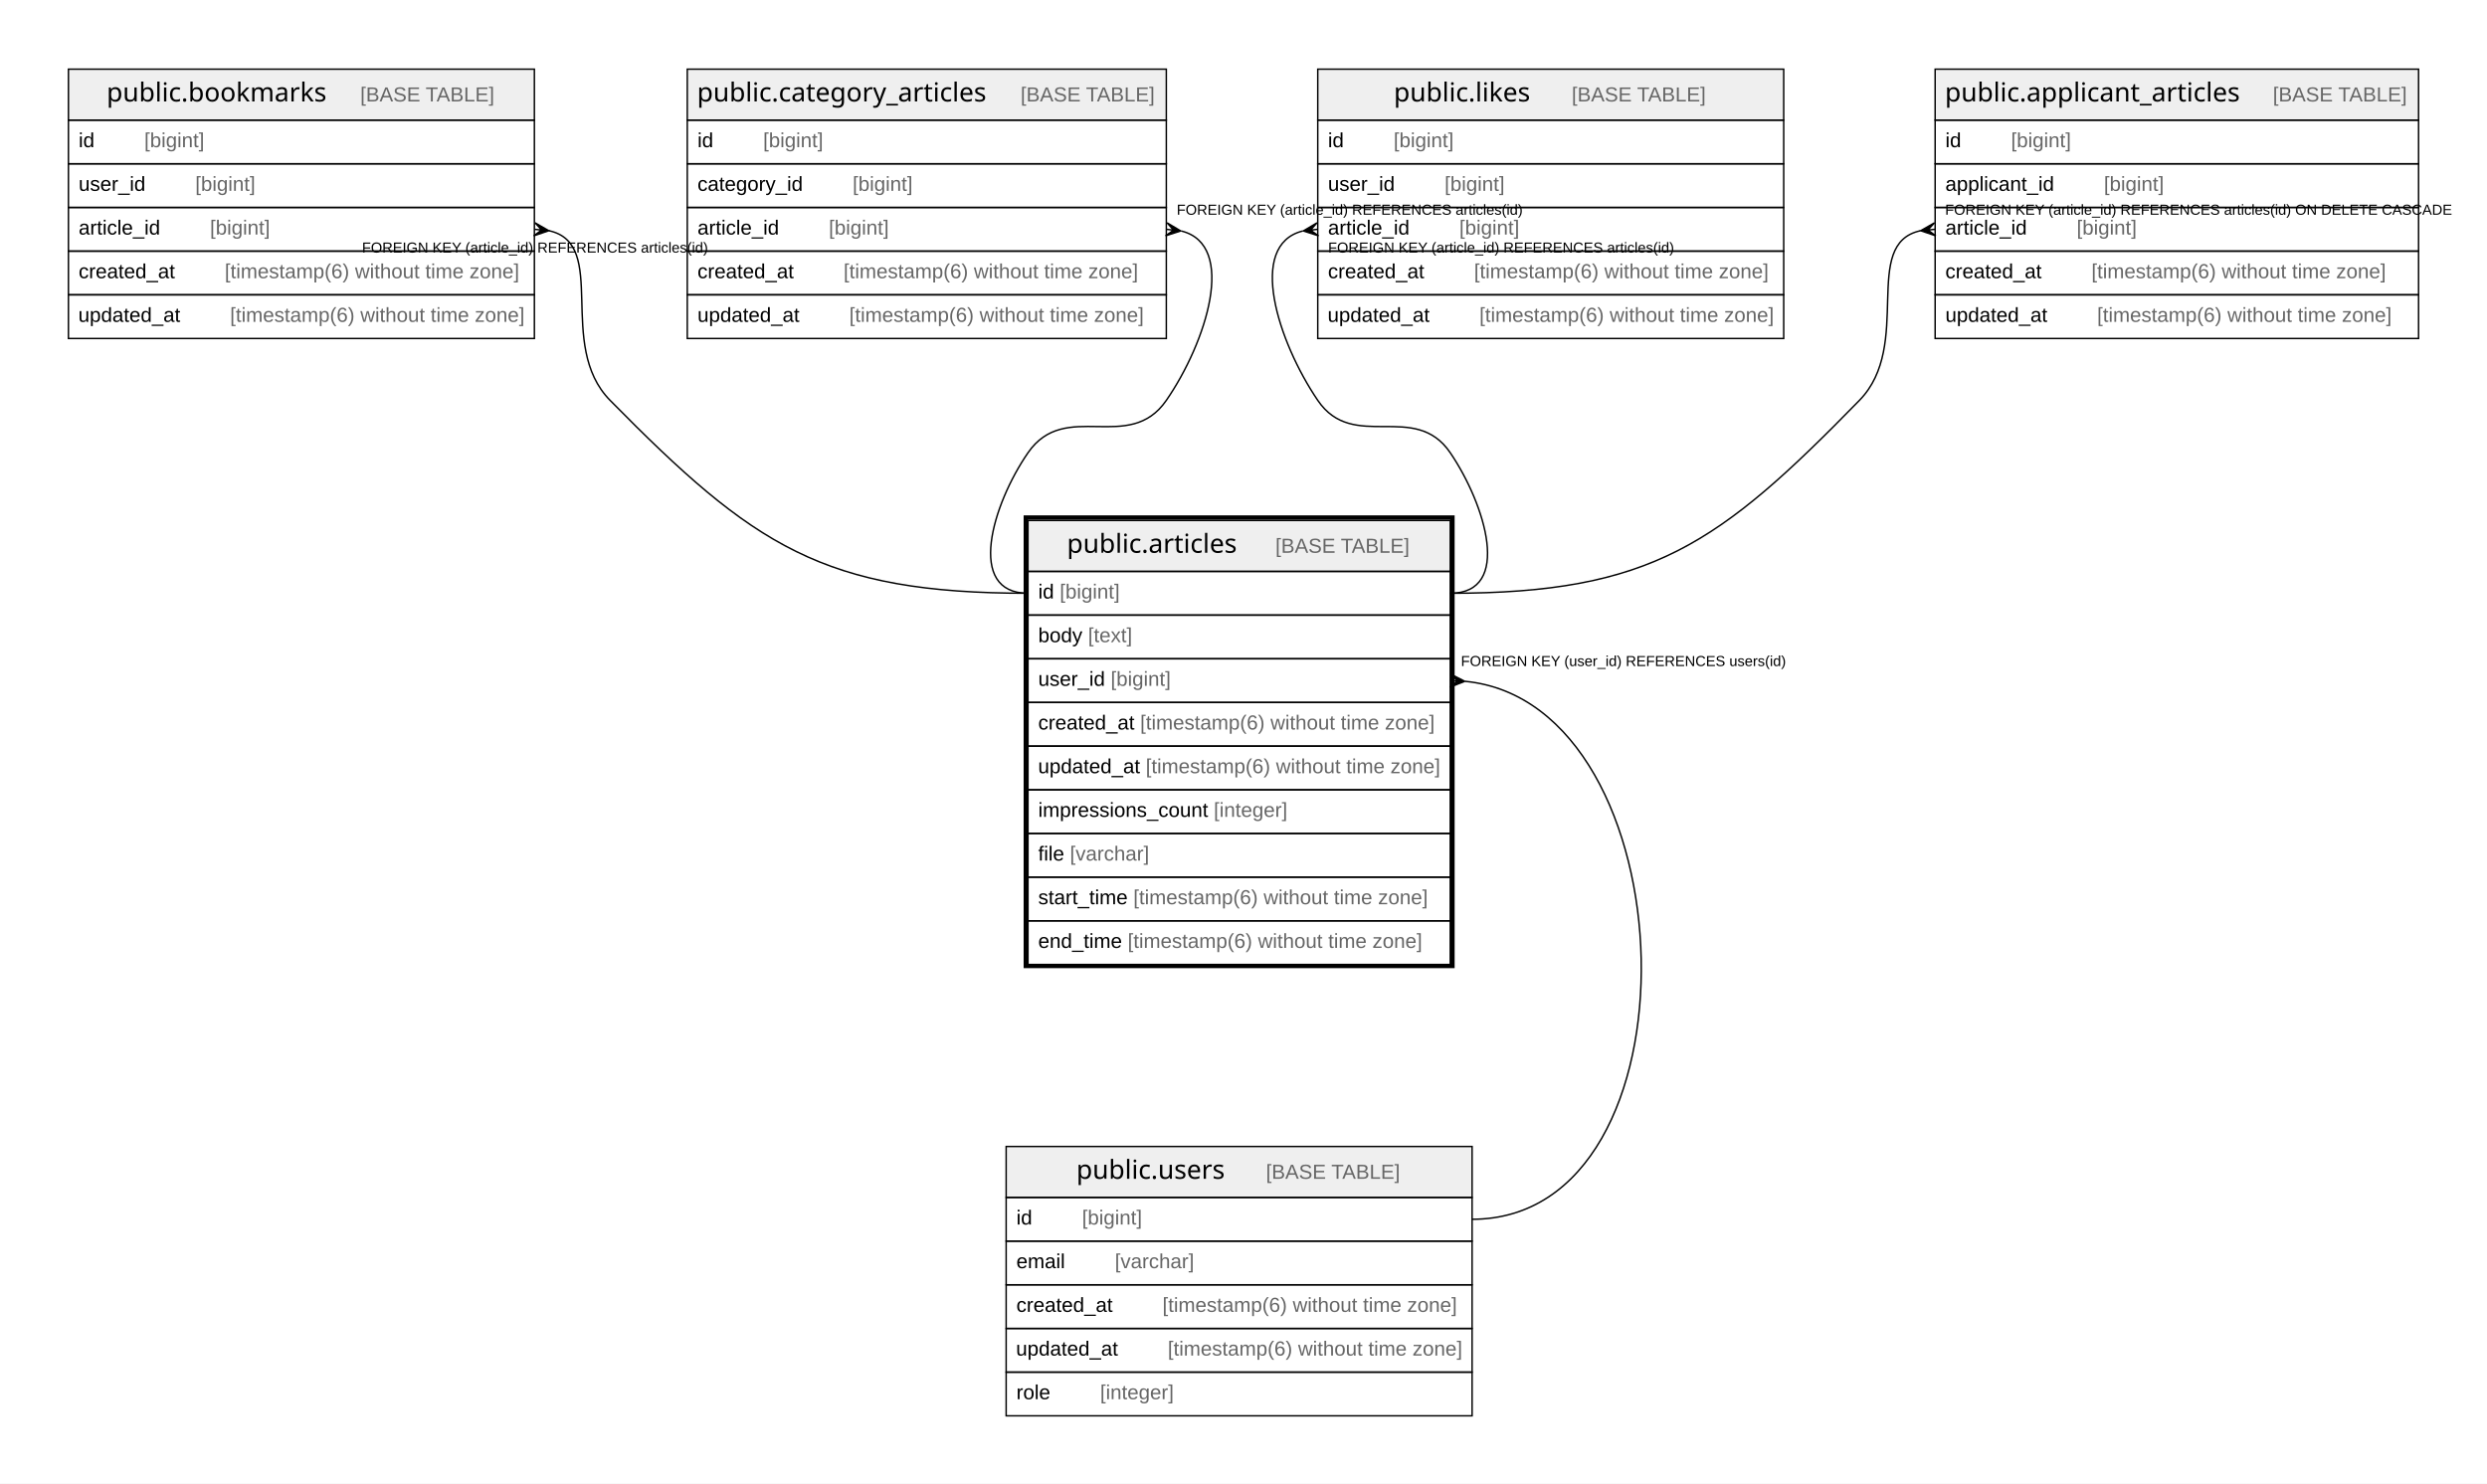
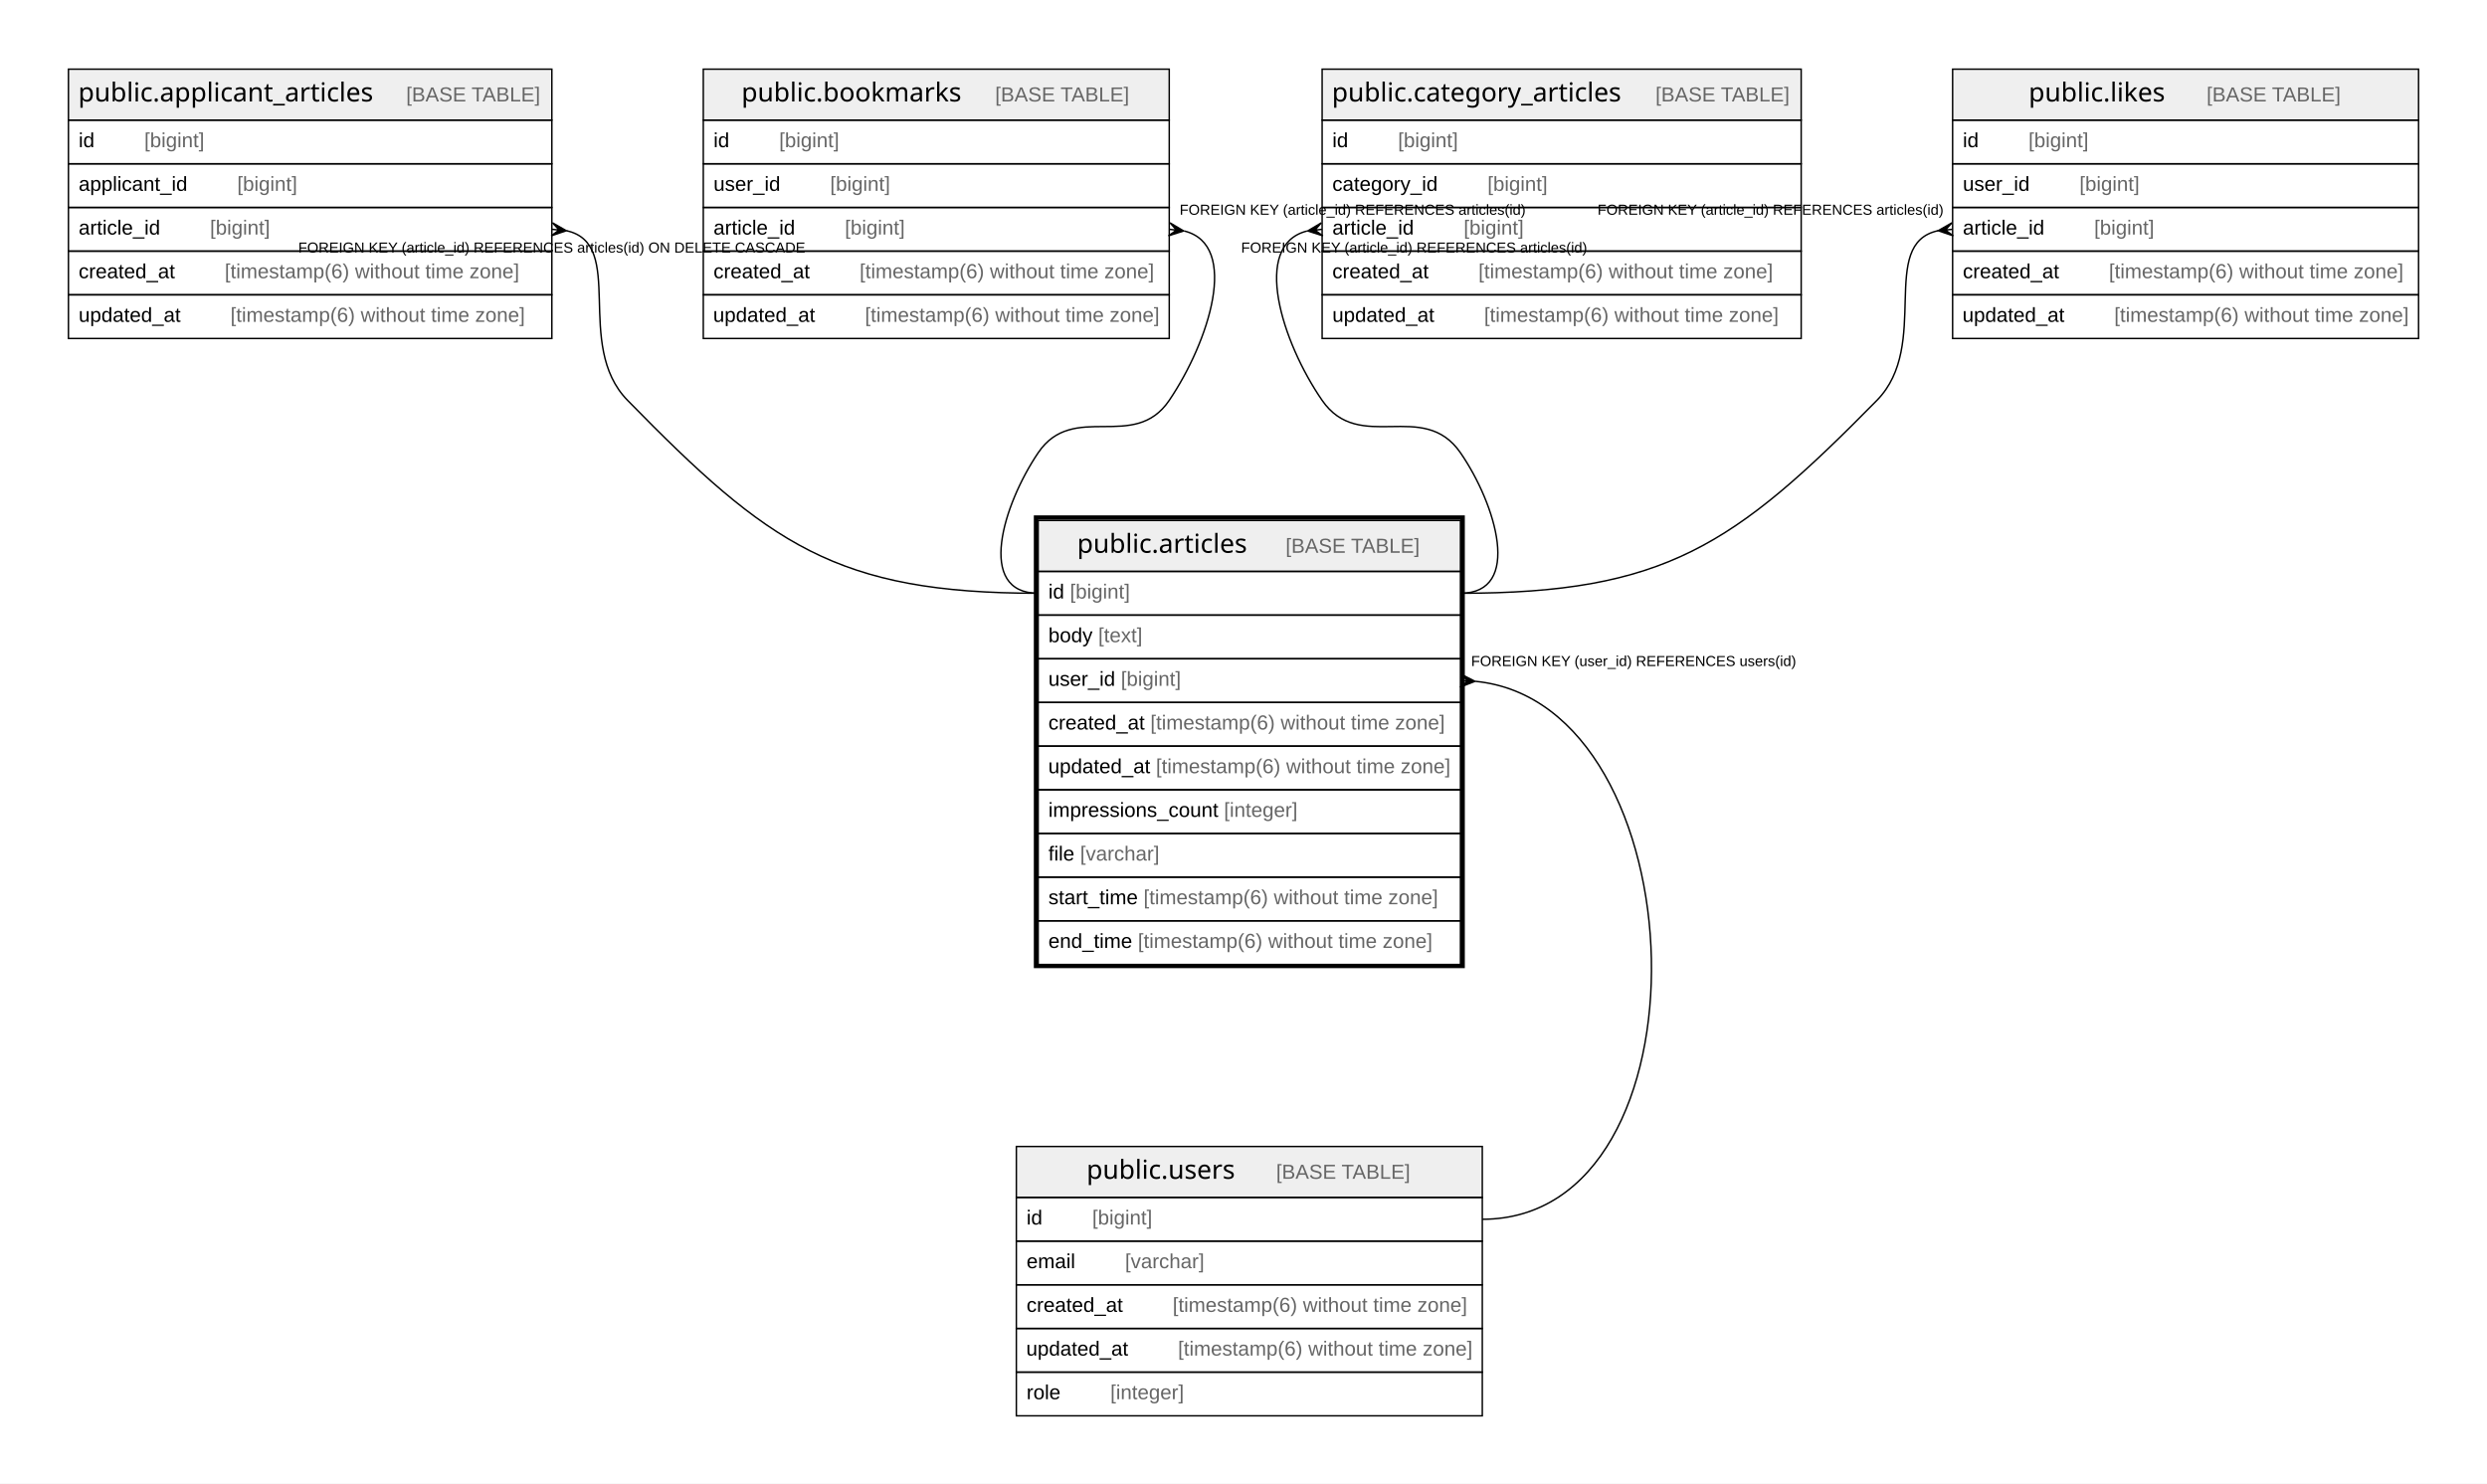
<svg xmlns="http://www.w3.org/2000/svg" width="1708pt" height="1019pt" viewBox="0.00 0.00 1708.00 1019.00">
  <g id="graph0" class="graph" transform="scale(1 1) rotate(0) translate(4 1015)">
    <polygon fill="#ffffff" stroke="transparent" points="-4,4 -4,-1015 1704,-1015 1704,4 -4,4" />
    <g id="node1" class="node">
-       <polygon fill="#efefef" stroke="transparent" points="702,-622.5 702,-657.5 992,-657.5 992,-622.5 702,-622.5" />
-       <polygon fill="none" stroke="#000000" points="702,-622.5 702,-657.5 992,-657.5 992,-622.5 702,-622.5" />
-       <text text-anchor="start" x="728.714" y="-635.3" font-family="Arial Bold" font-size="18.00" fill="#000000">public.articles</text>
-       <text text-anchor="start" x="837.718" y="-635.3" font-family="Arial" font-size="14.00" fill="#000000">    </text>
-       <text text-anchor="start" x="871.923" y="-635.3" font-family="Arial" font-size="14.00" fill="#666666">[BASE TABLE]</text>
-       <polygon fill="none" stroke="#000000" points="702,-592.5 702,-622.5 992,-622.5 992,-592.5 702,-592.5" />
-       <text text-anchor="start" x="709" y="-603.9" font-family="Arial" font-size="14.00" fill="#000000">id </text>
-       <text text-anchor="start" x="723.78" y="-603.9" font-family="Arial" font-size="14.00" fill="#666666">[bigint]</text>
-       <polygon fill="none" stroke="#000000" points="702,-562.5 702,-592.5 992,-592.5 992,-562.5 702,-562.5" />
-       <text text-anchor="start" x="709" y="-573.9" font-family="Arial" font-size="14.00" fill="#000000">body </text>
-       <text text-anchor="start" x="743.238" y="-573.9" font-family="Arial" font-size="14.00" fill="#666666">[text]</text>
-       <polygon fill="none" stroke="#000000" points="702,-532.5 702,-562.5 992,-562.5 992,-532.5 702,-532.5" />
-       <text text-anchor="start" x="709" y="-543.9" font-family="Arial" font-size="14.00" fill="#000000">user_id </text>
-       <text text-anchor="start" x="758.788" y="-543.9" font-family="Arial" font-size="14.00" fill="#666666">[bigint]</text>
-       <polygon fill="none" stroke="#000000" points="702,-502.5 702,-532.5 992,-532.5 992,-502.5 702,-502.5" />
-       <text text-anchor="start" x="709" y="-513.9" font-family="Arial" font-size="14.00" fill="#000000">created_at </text>
-       <text text-anchor="start" x="779.028" y="-513.9" font-family="Arial" font-size="14.00" fill="#666666">[timestamp(6) without time zone]</text>
-       <polygon fill="none" stroke="#000000" points="702,-472.5 702,-502.5 992,-502.5 992,-472.5 702,-472.5" />
-       <text text-anchor="start" x="708.912" y="-483.9" font-family="Arial" font-size="14.00" fill="#000000">updated_at </text>
-       <text text-anchor="start" x="782.844" y="-483.9" font-family="Arial" font-size="14.00" fill="#666666">[timestamp(6) without time zone]</text>
-       <polygon fill="none" stroke="#000000" points="702,-442.5 702,-472.5 992,-472.5 992,-442.5 702,-442.5" />
-       <text text-anchor="start" x="709" y="-453.9" font-family="Arial" font-size="14.00" fill="#000000">impressions_count </text>
-       <text text-anchor="start" x="829.576" y="-453.9" font-family="Arial" font-size="14.00" fill="#666666">[integer]</text>
-       <polygon fill="none" stroke="#000000" points="702,-412.5 702,-442.5 992,-442.5 992,-412.5 702,-412.5" />
-       <text text-anchor="start" x="709" y="-423.9" font-family="Arial" font-size="14.00" fill="#000000">file </text>
-       <text text-anchor="start" x="730.777" y="-423.9" font-family="Arial" font-size="14.00" fill="#666666">[varchar]</text>
-       <polygon fill="none" stroke="#000000" points="702,-382.5 702,-412.5 992,-412.5 992,-382.5 702,-382.5" />
-       <text text-anchor="start" x="709" y="-393.9" font-family="Arial" font-size="14.00" fill="#000000">start_time </text>
-       <text text-anchor="start" x="774.338" y="-393.9" font-family="Arial" font-size="14.00" fill="#666666">[timestamp(6) without time zone]</text>
-       <polygon fill="none" stroke="#000000" points="702,-352.5 702,-382.5 992,-382.5 992,-352.5 702,-352.5" />
-       <text text-anchor="start" x="709" y="-363.9" font-family="Arial" font-size="14.00" fill="#000000">end_time </text>
-       <text text-anchor="start" x="770.461" y="-363.9" font-family="Arial" font-size="14.00" fill="#666666">[timestamp(6) without time zone]</text>
-       <polygon fill="none" stroke="#000000" stroke-width="3" points="700.5,-351.5 700.5,-659.5 993.5,-659.5 993.5,-351.5 700.5,-351.5" />
+       <polygon fill="#efefef" stroke="transparent" points="709,-622.5 709,-657.5 999,-657.5 999,-622.5 709,-622.5" />
+       <polygon fill="none" stroke="#000000" points="709,-622.5 709,-657.5 999,-657.5 999,-622.5 709,-622.5" />
+       <text text-anchor="start" x="735.714" y="-635.3" font-family="Arial Bold" font-size="18.00" fill="#000000">public.articles</text>
+       <text text-anchor="start" x="844.718" y="-635.3" font-family="Arial" font-size="14.00" fill="#000000">    </text>
+       <text text-anchor="start" x="878.923" y="-635.3" font-family="Arial" font-size="14.00" fill="#666666">[BASE TABLE]</text>
+       <polygon fill="none" stroke="#000000" points="709,-592.5 709,-622.5 999,-622.5 999,-592.5 709,-592.5" />
+       <text text-anchor="start" x="716" y="-603.9" font-family="Arial" font-size="14.00" fill="#000000">id </text>
+       <text text-anchor="start" x="730.78" y="-603.9" font-family="Arial" font-size="14.00" fill="#666666">[bigint]</text>
+       <polygon fill="none" stroke="#000000" points="709,-562.5 709,-592.5 999,-592.5 999,-562.5 709,-562.5" />
+       <text text-anchor="start" x="716" y="-573.9" font-family="Arial" font-size="14.00" fill="#000000">body </text>
+       <text text-anchor="start" x="750.238" y="-573.9" font-family="Arial" font-size="14.00" fill="#666666">[text]</text>
+       <polygon fill="none" stroke="#000000" points="709,-532.5 709,-562.5 999,-562.5 999,-532.5 709,-532.5" />
+       <text text-anchor="start" x="716" y="-543.9" font-family="Arial" font-size="14.00" fill="#000000">user_id </text>
+       <text text-anchor="start" x="765.788" y="-543.9" font-family="Arial" font-size="14.00" fill="#666666">[bigint]</text>
+       <polygon fill="none" stroke="#000000" points="709,-502.5 709,-532.5 999,-532.5 999,-502.5 709,-502.5" />
+       <text text-anchor="start" x="716" y="-513.9" font-family="Arial" font-size="14.00" fill="#000000">created_at </text>
+       <text text-anchor="start" x="786.028" y="-513.9" font-family="Arial" font-size="14.00" fill="#666666">[timestamp(6) without time zone]</text>
+       <polygon fill="none" stroke="#000000" points="709,-472.5 709,-502.5 999,-502.5 999,-472.5 709,-472.5" />
+       <text text-anchor="start" x="715.912" y="-483.9" font-family="Arial" font-size="14.00" fill="#000000">updated_at </text>
+       <text text-anchor="start" x="789.844" y="-483.9" font-family="Arial" font-size="14.00" fill="#666666">[timestamp(6) without time zone]</text>
+       <polygon fill="none" stroke="#000000" points="709,-442.5 709,-472.5 999,-472.5 999,-442.5 709,-442.5" />
+       <text text-anchor="start" x="716" y="-453.9" font-family="Arial" font-size="14.00" fill="#000000">impressions_count </text>
+       <text text-anchor="start" x="836.576" y="-453.9" font-family="Arial" font-size="14.00" fill="#666666">[integer]</text>
+       <polygon fill="none" stroke="#000000" points="709,-412.5 709,-442.5 999,-442.5 999,-412.5 709,-412.5" />
+       <text text-anchor="start" x="716" y="-423.9" font-family="Arial" font-size="14.00" fill="#000000">file </text>
+       <text text-anchor="start" x="737.777" y="-423.9" font-family="Arial" font-size="14.00" fill="#666666">[varchar]</text>
+       <polygon fill="none" stroke="#000000" points="709,-382.5 709,-412.5 999,-412.5 999,-382.5 709,-382.5" />
+       <text text-anchor="start" x="716" y="-393.9" font-family="Arial" font-size="14.00" fill="#000000">start_time </text>
+       <text text-anchor="start" x="781.338" y="-393.9" font-family="Arial" font-size="14.00" fill="#666666">[timestamp(6) without time zone]</text>
+       <polygon fill="none" stroke="#000000" points="709,-352.5 709,-382.5 999,-382.5 999,-352.5 709,-352.5" />
+       <text text-anchor="start" x="716" y="-363.9" font-family="Arial" font-size="14.00" fill="#000000">end_time </text>
+       <text text-anchor="start" x="777.461" y="-363.9" font-family="Arial" font-size="14.00" fill="#666666">[timestamp(6) without time zone]</text>
+       <polygon fill="none" stroke="#000000" stroke-width="3" points="707.5,-351.5 707.5,-659.5 1000.5,-659.5 1000.5,-351.5 707.5,-351.5" />
    </g>
    <g id="node6" class="node">
-       <polygon fill="#efefef" stroke="transparent" points="687,-192.5 687,-227.5 1007,-227.5 1007,-192.5 687,-192.5" />
-       <polygon fill="none" stroke="#000000" points="687,-192.5 687,-227.5 1007,-227.5 1007,-192.5 687,-192.5" />
-       <text text-anchor="start" x="735.209" y="-205.3" font-family="Arial Bold" font-size="18.00" fill="#000000">public.users</text>
-       <text text-anchor="start" x="831.223" y="-205.3" font-family="Arial" font-size="14.00" fill="#000000">    </text>
-       <text text-anchor="start" x="865.428" y="-205.3" font-family="Arial" font-size="14.00" fill="#666666">[BASE TABLE]</text>
-       <polygon fill="none" stroke="#000000" points="687,-162.5 687,-192.5 1007,-192.5 1007,-162.5 687,-162.5" />
-       <text text-anchor="start" x="694" y="-173.9" font-family="Arial" font-size="14.00" fill="#000000">id    </text>
-       <text text-anchor="start" x="739.094" y="-173.9" font-family="Arial" font-size="14.00" fill="#666666">[bigint]</text>
-       <polygon fill="none" stroke="#000000" points="687,-132.5 687,-162.5 1007,-162.5 1007,-132.5 687,-132.5" />
-       <text text-anchor="start" x="694" y="-143.9" font-family="Arial" font-size="14.00" fill="#000000">email    </text>
-       <text text-anchor="start" x="761.644" y="-143.9" font-family="Arial" font-size="14.00" fill="#666666">[varchar]</text>
-       <polygon fill="none" stroke="#000000" points="687,-102.5 687,-132.5 1007,-132.5 1007,-102.5 687,-102.5" />
-       <text text-anchor="start" x="694" y="-113.9" font-family="Arial" font-size="14.00" fill="#000000">created_at    </text>
-       <text text-anchor="start" x="794.342" y="-113.9" font-family="Arial" font-size="14.00" fill="#666666">[timestamp(6) without time zone]</text>
-       <polygon fill="none" stroke="#000000" points="687,-72.5 687,-102.5 1007,-102.5 1007,-72.5 687,-72.5" />
-       <text text-anchor="start" x="693.755" y="-83.9" font-family="Arial" font-size="14.00" fill="#000000">updated_at    </text>
-       <text text-anchor="start" x="798.001" y="-83.9" font-family="Arial" font-size="14.00" fill="#666666">[timestamp(6) without time zone]</text>
-       <polygon fill="none" stroke="#000000" points="687,-42.5 687,-72.5 1007,-72.5 1007,-42.5 687,-42.5" />
-       <text text-anchor="start" x="694" y="-53.9" font-family="Arial" font-size="14.00" fill="#000000">role    </text>
-       <text text-anchor="start" x="751.537" y="-53.9" font-family="Arial" font-size="14.00" fill="#666666">[integer]</text>
+       <polygon fill="#efefef" stroke="transparent" points="694,-192.5 694,-227.5 1014,-227.5 1014,-192.5 694,-192.5" />
+       <polygon fill="none" stroke="#000000" points="694,-192.5 694,-227.5 1014,-227.5 1014,-192.5 694,-192.5" />
+       <text text-anchor="start" x="742.209" y="-205.3" font-family="Arial Bold" font-size="18.00" fill="#000000">public.users</text>
+       <text text-anchor="start" x="838.223" y="-205.3" font-family="Arial" font-size="14.00" fill="#000000">    </text>
+       <text text-anchor="start" x="872.428" y="-205.3" font-family="Arial" font-size="14.00" fill="#666666">[BASE TABLE]</text>
+       <polygon fill="none" stroke="#000000" points="694,-162.5 694,-192.5 1014,-192.5 1014,-162.5 694,-162.5" />
+       <text text-anchor="start" x="701" y="-173.9" font-family="Arial" font-size="14.00" fill="#000000">id    </text>
+       <text text-anchor="start" x="746.094" y="-173.9" font-family="Arial" font-size="14.00" fill="#666666">[bigint]</text>
+       <polygon fill="none" stroke="#000000" points="694,-132.5 694,-162.5 1014,-162.5 1014,-132.5 694,-132.5" />
+       <text text-anchor="start" x="701" y="-143.9" font-family="Arial" font-size="14.00" fill="#000000">email    </text>
+       <text text-anchor="start" x="768.644" y="-143.9" font-family="Arial" font-size="14.00" fill="#666666">[varchar]</text>
+       <polygon fill="none" stroke="#000000" points="694,-102.5 694,-132.5 1014,-132.5 1014,-102.5 694,-102.5" />
+       <text text-anchor="start" x="701" y="-113.9" font-family="Arial" font-size="14.00" fill="#000000">created_at    </text>
+       <text text-anchor="start" x="801.342" y="-113.9" font-family="Arial" font-size="14.00" fill="#666666">[timestamp(6) without time zone]</text>
+       <polygon fill="none" stroke="#000000" points="694,-72.5 694,-102.5 1014,-102.5 1014,-72.5 694,-72.5" />
+       <text text-anchor="start" x="700.755" y="-83.9" font-family="Arial" font-size="14.00" fill="#000000">updated_at    </text>
+       <text text-anchor="start" x="805.001" y="-83.9" font-family="Arial" font-size="14.00" fill="#666666">[timestamp(6) without time zone]</text>
+       <polygon fill="none" stroke="#000000" points="694,-42.5 694,-72.5 1014,-72.5 1014,-42.5 694,-42.5" />
+       <text text-anchor="start" x="701" y="-53.9" font-family="Arial" font-size="14.00" fill="#000000">role    </text>
+       <text text-anchor="start" x="758.537" y="-53.9" font-family="Arial" font-size="14.00" fill="#666666">[integer]</text>
    </g>
    <g id="edge5" class="edge">
-       <path fill="none" stroke="#000000" d="M1002.4,-546.995C1157.141,-531.772 1168.044,-177.5 1007,-177.5" />
-       <polygon fill="#000000" stroke="#000000" points="1001.988,-547.015 991.782,-543.005 996.994,-547.258 992,-547.5 992,-547.5 992,-547.5 996.994,-547.258 992.218,-551.995 1001.988,-547.015 1001.988,-547.015" />
-       <text text-anchor="start" x="999.335" y="-557.5" font-family="Arial" font-size="10.00" fill="#000000">FOREIGN KEY (user_id) REFERENCES users(id)</text>
+       <path fill="none" stroke="#000000" d="M1009.4,-546.995C1164.141,-531.772 1175.044,-177.5 1014,-177.5" />
+       <polygon fill="#000000" stroke="#000000" points="1008.988,-547.015 998.782,-543.005 1003.994,-547.258 999,-547.5 999,-547.5 999,-547.5 1003.994,-547.258 999.218,-551.995 1008.988,-547.015 1008.988,-547.015" />
+       <text text-anchor="start" x="1006.335" y="-557.5" font-family="Arial" font-size="10.00" fill="#000000">FOREIGN KEY (user_id) REFERENCES users(id)</text>
    </g>
    <g id="node2" class="node">
-       <polygon fill="#efefef" stroke="transparent" points="43,-932.5 43,-967.5 363,-967.5 363,-932.5 43,-932.5" />
-       <polygon fill="none" stroke="#000000" points="43,-932.5 43,-967.5 363,-967.5 363,-932.5 43,-932.5" />
-       <text text-anchor="start" x="69.207" y="-945.3" font-family="Arial Bold" font-size="18.00" fill="#000000">public.bookmarks</text>
-       <text text-anchor="start" x="209.225" y="-945.3" font-family="Arial" font-size="14.00" fill="#000000">    </text>
-       <text text-anchor="start" x="243.43" y="-945.3" font-family="Arial" font-size="14.00" fill="#666666">[BASE TABLE]</text>
-       <polygon fill="none" stroke="#000000" points="43,-902.5 43,-932.5 363,-932.5 363,-902.5 43,-902.5" />
+       <polygon fill="#efefef" stroke="transparent" points="43,-932.5 43,-967.5 375,-967.5 375,-932.5 43,-932.5" />
+       <polygon fill="none" stroke="#000000" points="43,-932.5 43,-967.5 375,-967.5 375,-932.5 43,-932.5" />
+       <text text-anchor="start" x="49.7" y="-945.3" font-family="Arial Bold" font-size="18.00" fill="#000000">public.applicant_articles</text>
+       <text text-anchor="start" x="240.732" y="-945.3" font-family="Arial" font-size="14.00" fill="#000000">    </text>
+       <text text-anchor="start" x="274.937" y="-945.3" font-family="Arial" font-size="14.00" fill="#666666">[BASE TABLE]</text>
+       <polygon fill="none" stroke="#000000" points="43,-902.5 43,-932.5 375,-932.5 375,-902.5 43,-902.5" />
      <text text-anchor="start" x="50" y="-913.9" font-family="Arial" font-size="14.00" fill="#000000">id    </text>
      <text text-anchor="start" x="95.094" y="-913.9" font-family="Arial" font-size="14.00" fill="#666666">[bigint]</text>
-       <polygon fill="none" stroke="#000000" points="43,-872.5 43,-902.5 363,-902.5 363,-872.5 43,-872.5" />
-       <text text-anchor="start" x="50" y="-883.9" font-family="Arial" font-size="14.00" fill="#000000">user_id    </text>
-       <text text-anchor="start" x="130.102" y="-883.9" font-family="Arial" font-size="14.00" fill="#666666">[bigint]</text>
-       <polygon fill="none" stroke="#000000" points="43,-842.5 43,-872.5 363,-872.5 363,-842.5 43,-842.5" />
+       <polygon fill="none" stroke="#000000" points="43,-872.5 43,-902.5 375,-902.5 375,-872.5 43,-872.5" />
+       <text text-anchor="start" x="50" y="-883.9" font-family="Arial" font-size="14.00" fill="#000000">applicant_id    </text>
+       <text text-anchor="start" x="158.893" y="-883.9" font-family="Arial" font-size="14.00" fill="#666666">[bigint]</text>
+       <polygon fill="none" stroke="#000000" points="43,-842.5 43,-872.5 375,-872.5 375,-842.5 43,-842.5" />
      <text text-anchor="start" x="50" y="-853.9" font-family="Arial" font-size="14.00" fill="#000000">article_id    </text>
      <text text-anchor="start" x="140.206" y="-853.9" font-family="Arial" font-size="14.00" fill="#666666">[bigint]</text>
-       <polygon fill="none" stroke="#000000" points="43,-812.5 43,-842.5 363,-842.5 363,-812.5 43,-812.5" />
+       <polygon fill="none" stroke="#000000" points="43,-812.5 43,-842.5 375,-842.5 375,-812.5 43,-812.5" />
      <text text-anchor="start" x="50" y="-823.9" font-family="Arial" font-size="14.00" fill="#000000">created_at    </text>
      <text text-anchor="start" x="150.342" y="-823.9" font-family="Arial" font-size="14.00" fill="#666666">[timestamp(6) without time zone]</text>
-       <polygon fill="none" stroke="#000000" points="43,-782.5 43,-812.5 363,-812.5 363,-782.5 43,-782.5" />
-       <text text-anchor="start" x="49.755" y="-793.9" font-family="Arial" font-size="14.00" fill="#000000">updated_at    </text>
-       <text text-anchor="start" x="154.001" y="-793.9" font-family="Arial" font-size="14.00" fill="#666666">[timestamp(6) without time zone]</text>
+       <polygon fill="none" stroke="#000000" points="43,-782.5 43,-812.5 375,-812.5 375,-782.5 43,-782.5" />
+       <text text-anchor="start" x="50" y="-793.9" font-family="Arial" font-size="14.00" fill="#000000">updated_at    </text>
+       <text text-anchor="start" x="154.247" y="-793.9" font-family="Arial" font-size="14.00" fill="#666666">[timestamp(6) without time zone]</text>
    </g>
    <g id="edge1" class="edge">
-       <path fill="none" stroke="#000000" d="M373.079,-856.517C414.485,-847.459 377.601,-777.998 415,-740 513.552,-639.871 561.507,-607.5 702,-607.5" />
-       <polygon fill="#000000" stroke="#000000" points="372.953,-856.529 362.563,-853.021 367.976,-857.015 363,-857.5 363,-857.5 363,-857.5 367.976,-857.015 363.437,-861.979 372.953,-856.529 372.953,-856.529" />
-       <text text-anchor="start" x="244.618" y="-841.5" font-family="Arial" font-size="10.00" fill="#000000">FOREIGN KEY (article_id) REFERENCES articles(id)</text>
+       <path fill="none" stroke="#000000" d="M385.08,-856.519C426.502,-847.476 389.729,-778.123 427,-740 523.807,-640.981 570.521,-607.5 709,-607.5" />
+       <polygon fill="#000000" stroke="#000000" points="384.953,-856.531 374.564,-853.021 379.976,-857.015 375,-857.5 375,-857.5 375,-857.5 379.976,-857.015 375.436,-861.979 384.953,-856.531 384.953,-856.531" />
+       <text text-anchor="start" x="200.837" y="-841.5" font-family="Arial" font-size="10.00" fill="#000000">FOREIGN KEY (article_id) REFERENCES articles(id) ON DELETE CASCADE</text>
    </g>
    <g id="node3" class="node">
-       <polygon fill="#efefef" stroke="transparent" points="468,-932.5 468,-967.5 797,-967.5 797,-932.5 468,-932.5" />
-       <polygon fill="none" stroke="#000000" points="468,-932.5 468,-967.5 797,-967.5 797,-932.5 468,-932.5" />
-       <text text-anchor="start" x="474.701" y="-945.3" font-family="Arial Bold" font-size="18.00" fill="#000000">public.category_articles</text>
-       <text text-anchor="start" x="662.731" y="-945.3" font-family="Arial" font-size="14.00" fill="#000000">    </text>
-       <text text-anchor="start" x="696.936" y="-945.3" font-family="Arial" font-size="14.00" fill="#666666">[BASE TABLE]</text>
-       <polygon fill="none" stroke="#000000" points="468,-902.5 468,-932.5 797,-932.5 797,-902.5 468,-902.5" />
-       <text text-anchor="start" x="475" y="-913.9" font-family="Arial" font-size="14.00" fill="#000000">id    </text>
-       <text text-anchor="start" x="520.094" y="-913.9" font-family="Arial" font-size="14.00" fill="#666666">[bigint]</text>
-       <polygon fill="none" stroke="#000000" points="468,-872.5 468,-902.5 797,-902.5 797,-872.5 468,-872.5" />
-       <text text-anchor="start" x="475" y="-883.9" font-family="Arial" font-size="14.00" fill="#000000">category_id    </text>
-       <text text-anchor="start" x="581.558" y="-883.9" font-family="Arial" font-size="14.00" fill="#666666">[bigint]</text>
-       <polygon fill="none" stroke="#000000" points="468,-842.5 468,-872.5 797,-872.5 797,-842.5 468,-842.5" />
-       <text text-anchor="start" x="475" y="-853.9" font-family="Arial" font-size="14.00" fill="#000000">article_id    </text>
-       <text text-anchor="start" x="565.206" y="-853.9" font-family="Arial" font-size="14.00" fill="#666666">[bigint]</text>
-       <polygon fill="none" stroke="#000000" points="468,-812.5 468,-842.5 797,-842.5 797,-812.5 468,-812.5" />
-       <text text-anchor="start" x="475" y="-823.9" font-family="Arial" font-size="14.00" fill="#000000">created_at    </text>
-       <text text-anchor="start" x="575.342" y="-823.9" font-family="Arial" font-size="14.00" fill="#666666">[timestamp(6) without time zone]</text>
-       <polygon fill="none" stroke="#000000" points="468,-782.5 468,-812.5 797,-812.5 797,-782.5 468,-782.5" />
-       <text text-anchor="start" x="475" y="-793.9" font-family="Arial" font-size="14.00" fill="#000000">updated_at    </text>
-       <text text-anchor="start" x="579.247" y="-793.9" font-family="Arial" font-size="14.00" fill="#666666">[timestamp(6) without time zone]</text>
+       <polygon fill="#efefef" stroke="transparent" points="479,-932.5 479,-967.5 799,-967.5 799,-932.5 479,-932.5" />
+       <polygon fill="none" stroke="#000000" points="479,-932.5 479,-967.5 799,-967.5 799,-932.5 479,-932.5" />
+       <text text-anchor="start" x="505.207" y="-945.3" font-family="Arial Bold" font-size="18.00" fill="#000000">public.bookmarks</text>
+       <text text-anchor="start" x="645.225" y="-945.3" font-family="Arial" font-size="14.00" fill="#000000">    </text>
+       <text text-anchor="start" x="679.43" y="-945.3" font-family="Arial" font-size="14.00" fill="#666666">[BASE TABLE]</text>
+       <polygon fill="none" stroke="#000000" points="479,-902.5 479,-932.5 799,-932.5 799,-902.5 479,-902.5" />
+       <text text-anchor="start" x="486" y="-913.9" font-family="Arial" font-size="14.00" fill="#000000">id    </text>
+       <text text-anchor="start" x="531.094" y="-913.9" font-family="Arial" font-size="14.00" fill="#666666">[bigint]</text>
+       <polygon fill="none" stroke="#000000" points="479,-872.5 479,-902.5 799,-902.5 799,-872.5 479,-872.5" />
+       <text text-anchor="start" x="486" y="-883.9" font-family="Arial" font-size="14.00" fill="#000000">user_id    </text>
+       <text text-anchor="start" x="566.102" y="-883.9" font-family="Arial" font-size="14.00" fill="#666666">[bigint]</text>
+       <polygon fill="none" stroke="#000000" points="479,-842.5 479,-872.5 799,-872.5 799,-842.5 479,-842.5" />
+       <text text-anchor="start" x="486" y="-853.9" font-family="Arial" font-size="14.00" fill="#000000">article_id    </text>
+       <text text-anchor="start" x="576.206" y="-853.9" font-family="Arial" font-size="14.00" fill="#666666">[bigint]</text>
+       <polygon fill="none" stroke="#000000" points="479,-812.5 479,-842.5 799,-842.5 799,-812.5 479,-812.5" />
+       <text text-anchor="start" x="486" y="-823.9" font-family="Arial" font-size="14.00" fill="#000000">created_at    </text>
+       <text text-anchor="start" x="586.342" y="-823.9" font-family="Arial" font-size="14.00" fill="#666666">[timestamp(6) without time zone]</text>
+       <polygon fill="none" stroke="#000000" points="479,-782.5 479,-812.5 799,-812.5 799,-782.5 479,-782.5" />
+       <text text-anchor="start" x="485.755" y="-793.9" font-family="Arial" font-size="14.00" fill="#000000">updated_at    </text>
+       <text text-anchor="start" x="590.001" y="-793.9" font-family="Arial" font-size="14.00" fill="#666666">[timestamp(6) without time zone]</text>
    </g>
    <g id="edge2" class="edge">
-       <path fill="none" stroke="#000000" d="M807.42,-856.312C845.836,-846.611 824.469,-779.785 797,-740 771.346,-702.844 727.654,-741.156 702,-704 677.632,-668.706 659.111,-607.5 702,-607.5" />
-       <polygon fill="#000000" stroke="#000000" points="806.936,-856.367 796.49,-853.029 801.968,-856.933 797,-857.5 797,-857.5 797,-857.5 801.968,-856.933 797.51,-861.971 806.936,-856.367 806.936,-856.367" />
-       <text text-anchor="start" x="804.117" y="-867.5" font-family="Arial" font-size="10.00" fill="#000000">FOREIGN KEY (article_id) REFERENCES articles(id)</text>
+       <path fill="none" stroke="#000000" d="M809.414,-856.316C847.782,-846.648 826.104,-780.034 799,-740 774.847,-704.326 733.153,-739.674 709,-704 684.955,-668.485 666.111,-607.5 709,-607.5" />
+       <polygon fill="#000000" stroke="#000000" points="808.936,-856.37 798.492,-853.029 803.968,-856.935 799,-857.5 799,-857.5 799,-857.5 803.968,-856.935 799.508,-861.971 808.936,-856.37 808.936,-856.37" />
+       <text text-anchor="start" x="806.117" y="-867.5" font-family="Arial" font-size="10.00" fill="#000000">FOREIGN KEY (article_id) REFERENCES articles(id)</text>
    </g>
    <g id="node4" class="node">
-       <polygon fill="#efefef" stroke="transparent" points="901,-932.5 901,-967.5 1221,-967.5 1221,-932.5 901,-932.5" />
-       <polygon fill="none" stroke="#000000" points="901,-932.5 901,-967.5 1221,-967.5 1221,-932.5 901,-932.5" />
-       <text text-anchor="start" x="953.214" y="-945.3" font-family="Arial Bold" font-size="18.00" fill="#000000">public.likes</text>
-       <text text-anchor="start" x="1041.218" y="-945.3" font-family="Arial" font-size="14.00" fill="#000000">    </text>
-       <text text-anchor="start" x="1075.423" y="-945.3" font-family="Arial" font-size="14.00" fill="#666666">[BASE TABLE]</text>
-       <polygon fill="none" stroke="#000000" points="901,-902.5 901,-932.5 1221,-932.5 1221,-902.5 901,-902.5" />
-       <text text-anchor="start" x="908" y="-913.9" font-family="Arial" font-size="14.00" fill="#000000">id    </text>
-       <text text-anchor="start" x="953.094" y="-913.9" font-family="Arial" font-size="14.00" fill="#666666">[bigint]</text>
-       <polygon fill="none" stroke="#000000" points="901,-872.5 901,-902.5 1221,-902.5 1221,-872.5 901,-872.5" />
-       <text text-anchor="start" x="908" y="-883.9" font-family="Arial" font-size="14.00" fill="#000000">user_id    </text>
-       <text text-anchor="start" x="988.102" y="-883.9" font-family="Arial" font-size="14.00" fill="#666666">[bigint]</text>
-       <polygon fill="none" stroke="#000000" points="901,-842.5 901,-872.5 1221,-872.5 1221,-842.5 901,-842.5" />
-       <text text-anchor="start" x="908" y="-853.9" font-family="Arial" font-size="14.00" fill="#000000">article_id    </text>
-       <text text-anchor="start" x="998.206" y="-853.9" font-family="Arial" font-size="14.00" fill="#666666">[bigint]</text>
-       <polygon fill="none" stroke="#000000" points="901,-812.5 901,-842.5 1221,-842.5 1221,-812.5 901,-812.5" />
-       <text text-anchor="start" x="908" y="-823.9" font-family="Arial" font-size="14.00" fill="#000000">created_at    </text>
-       <text text-anchor="start" x="1008.342" y="-823.9" font-family="Arial" font-size="14.00" fill="#666666">[timestamp(6) without time zone]</text>
-       <polygon fill="none" stroke="#000000" points="901,-782.5 901,-812.5 1221,-812.5 1221,-782.5 901,-782.5" />
-       <text text-anchor="start" x="907.755" y="-793.9" font-family="Arial" font-size="14.00" fill="#000000">updated_at    </text>
-       <text text-anchor="start" x="1012.001" y="-793.9" font-family="Arial" font-size="14.00" fill="#666666">[timestamp(6) without time zone]</text>
+       <polygon fill="#efefef" stroke="transparent" points="904,-932.5 904,-967.5 1233,-967.5 1233,-932.5 904,-932.5" />
+       <polygon fill="none" stroke="#000000" points="904,-932.5 904,-967.5 1233,-967.5 1233,-932.5 904,-932.5" />
+       <text text-anchor="start" x="910.701" y="-945.3" font-family="Arial Bold" font-size="18.00" fill="#000000">public.category_articles</text>
+       <text text-anchor="start" x="1098.731" y="-945.3" font-family="Arial" font-size="14.00" fill="#000000">    </text>
+       <text text-anchor="start" x="1132.936" y="-945.3" font-family="Arial" font-size="14.00" fill="#666666">[BASE TABLE]</text>
+       <polygon fill="none" stroke="#000000" points="904,-902.5 904,-932.5 1233,-932.5 1233,-902.5 904,-902.5" />
+       <text text-anchor="start" x="911" y="-913.9" font-family="Arial" font-size="14.00" fill="#000000">id    </text>
+       <text text-anchor="start" x="956.094" y="-913.9" font-family="Arial" font-size="14.00" fill="#666666">[bigint]</text>
+       <polygon fill="none" stroke="#000000" points="904,-872.5 904,-902.5 1233,-902.5 1233,-872.5 904,-872.5" />
+       <text text-anchor="start" x="911" y="-883.9" font-family="Arial" font-size="14.00" fill="#000000">category_id    </text>
+       <text text-anchor="start" x="1017.558" y="-883.9" font-family="Arial" font-size="14.00" fill="#666666">[bigint]</text>
+       <polygon fill="none" stroke="#000000" points="904,-842.5 904,-872.5 1233,-872.5 1233,-842.5 904,-842.5" />
+       <text text-anchor="start" x="911" y="-853.9" font-family="Arial" font-size="14.00" fill="#000000">article_id    </text>
+       <text text-anchor="start" x="1001.206" y="-853.9" font-family="Arial" font-size="14.00" fill="#666666">[bigint]</text>
+       <polygon fill="none" stroke="#000000" points="904,-812.5 904,-842.5 1233,-842.5 1233,-812.5 904,-812.5" />
+       <text text-anchor="start" x="911" y="-823.9" font-family="Arial" font-size="14.00" fill="#000000">created_at    </text>
+       <text text-anchor="start" x="1011.342" y="-823.9" font-family="Arial" font-size="14.00" fill="#666666">[timestamp(6) without time zone]</text>
+       <polygon fill="none" stroke="#000000" points="904,-782.5 904,-812.5 1233,-812.5 1233,-782.5 904,-782.5" />
+       <text text-anchor="start" x="911" y="-793.9" font-family="Arial" font-size="14.00" fill="#000000">updated_at    </text>
+       <text text-anchor="start" x="1015.247" y="-793.9" font-family="Arial" font-size="14.00" fill="#666666">[timestamp(6) without time zone]</text>
    </g>
    <g id="edge3" class="edge">
-       <path fill="none" stroke="#000000" d="M890.585,-856.315C852.207,-846.641 873.82,-779.982 901,-740 925.452,-704.03 967.548,-739.97 992,-704 1016.112,-668.531 1034.889,-607.5 992,-607.5" />
-       <polygon fill="#000000" stroke="#000000" points="891.064,-856.37 900.491,-861.971 896.032,-856.935 901,-857.5 901,-857.5 901,-857.5 896.032,-856.935 901.509,-853.029 891.064,-856.37 891.064,-856.37" />
-       <text text-anchor="start" x="908.117" y="-841.5" font-family="Arial" font-size="10.00" fill="#000000">FOREIGN KEY (article_id) REFERENCES articles(id)</text>
+       <path fill="none" stroke="#000000" d="M893.58,-856.312C855.164,-846.611 876.531,-779.785 904,-740 929.654,-702.844 973.346,-741.156 999,-704 1023.368,-668.706 1041.889,-607.5 999,-607.5" />
+       <polygon fill="#000000" stroke="#000000" points="894.064,-856.367 903.49,-861.971 899.032,-856.933 904,-857.5 904,-857.5 904,-857.5 899.032,-856.933 904.51,-853.029 894.064,-856.367 894.064,-856.367" />
+       <text text-anchor="start" x="848.367" y="-841.5" font-family="Arial" font-size="10.00" fill="#000000">FOREIGN KEY (article_id) REFERENCES articles(id)</text>
    </g>
    <g id="node5" class="node">
-       <polygon fill="#efefef" stroke="transparent" points="1325,-932.5 1325,-967.5 1657,-967.5 1657,-932.5 1325,-932.5" />
-       <polygon fill="none" stroke="#000000" points="1325,-932.5 1325,-967.5 1657,-967.5 1657,-932.5 1325,-932.5" />
-       <text text-anchor="start" x="1331.7" y="-945.3" font-family="Arial Bold" font-size="18.00" fill="#000000">public.applicant_articles</text>
-       <text text-anchor="start" x="1522.732" y="-945.3" font-family="Arial" font-size="14.00" fill="#000000">    </text>
-       <text text-anchor="start" x="1556.937" y="-945.3" font-family="Arial" font-size="14.00" fill="#666666">[BASE TABLE]</text>
-       <polygon fill="none" stroke="#000000" points="1325,-902.5 1325,-932.5 1657,-932.5 1657,-902.5 1325,-902.5" />
-       <text text-anchor="start" x="1332" y="-913.9" font-family="Arial" font-size="14.00" fill="#000000">id    </text>
-       <text text-anchor="start" x="1377.094" y="-913.9" font-family="Arial" font-size="14.00" fill="#666666">[bigint]</text>
-       <polygon fill="none" stroke="#000000" points="1325,-872.5 1325,-902.5 1657,-902.5 1657,-872.5 1325,-872.5" />
-       <text text-anchor="start" x="1332" y="-883.9" font-family="Arial" font-size="14.00" fill="#000000">applicant_id    </text>
-       <text text-anchor="start" x="1440.893" y="-883.9" font-family="Arial" font-size="14.00" fill="#666666">[bigint]</text>
-       <polygon fill="none" stroke="#000000" points="1325,-842.5 1325,-872.5 1657,-872.5 1657,-842.5 1325,-842.5" />
-       <text text-anchor="start" x="1332" y="-853.9" font-family="Arial" font-size="14.00" fill="#000000">article_id    </text>
-       <text text-anchor="start" x="1422.206" y="-853.9" font-family="Arial" font-size="14.00" fill="#666666">[bigint]</text>
-       <polygon fill="none" stroke="#000000" points="1325,-812.5 1325,-842.5 1657,-842.5 1657,-812.5 1325,-812.5" />
-       <text text-anchor="start" x="1332" y="-823.9" font-family="Arial" font-size="14.00" fill="#000000">created_at    </text>
-       <text text-anchor="start" x="1432.342" y="-823.9" font-family="Arial" font-size="14.00" fill="#666666">[timestamp(6) without time zone]</text>
-       <polygon fill="none" stroke="#000000" points="1325,-782.5 1325,-812.5 1657,-812.5 1657,-782.5 1325,-782.5" />
-       <text text-anchor="start" x="1332" y="-793.9" font-family="Arial" font-size="14.00" fill="#000000">updated_at    </text>
-       <text text-anchor="start" x="1436.247" y="-793.9" font-family="Arial" font-size="14.00" fill="#666666">[timestamp(6) without time zone]</text>
+       <polygon fill="#efefef" stroke="transparent" points="1337,-932.5 1337,-967.5 1657,-967.5 1657,-932.5 1337,-932.5" />
+       <polygon fill="none" stroke="#000000" points="1337,-932.5 1337,-967.5 1657,-967.5 1657,-932.5 1337,-932.5" />
+       <text text-anchor="start" x="1389.214" y="-945.3" font-family="Arial Bold" font-size="18.00" fill="#000000">public.likes</text>
+       <text text-anchor="start" x="1477.218" y="-945.3" font-family="Arial" font-size="14.00" fill="#000000">    </text>
+       <text text-anchor="start" x="1511.423" y="-945.3" font-family="Arial" font-size="14.00" fill="#666666">[BASE TABLE]</text>
+       <polygon fill="none" stroke="#000000" points="1337,-902.5 1337,-932.5 1657,-932.5 1657,-902.5 1337,-902.5" />
+       <text text-anchor="start" x="1344" y="-913.9" font-family="Arial" font-size="14.00" fill="#000000">id    </text>
+       <text text-anchor="start" x="1389.094" y="-913.9" font-family="Arial" font-size="14.00" fill="#666666">[bigint]</text>
+       <polygon fill="none" stroke="#000000" points="1337,-872.5 1337,-902.5 1657,-902.5 1657,-872.5 1337,-872.5" />
+       <text text-anchor="start" x="1344" y="-883.9" font-family="Arial" font-size="14.00" fill="#000000">user_id    </text>
+       <text text-anchor="start" x="1424.102" y="-883.9" font-family="Arial" font-size="14.00" fill="#666666">[bigint]</text>
+       <polygon fill="none" stroke="#000000" points="1337,-842.5 1337,-872.5 1657,-872.5 1657,-842.5 1337,-842.5" />
+       <text text-anchor="start" x="1344" y="-853.9" font-family="Arial" font-size="14.00" fill="#000000">article_id    </text>
+       <text text-anchor="start" x="1434.206" y="-853.9" font-family="Arial" font-size="14.00" fill="#666666">[bigint]</text>
+       <polygon fill="none" stroke="#000000" points="1337,-812.5 1337,-842.5 1657,-842.5 1657,-812.5 1337,-812.5" />
+       <text text-anchor="start" x="1344" y="-823.9" font-family="Arial" font-size="14.00" fill="#000000">created_at    </text>
+       <text text-anchor="start" x="1444.342" y="-823.9" font-family="Arial" font-size="14.00" fill="#666666">[timestamp(6) without time zone]</text>
+       <polygon fill="none" stroke="#000000" points="1337,-782.5 1337,-812.5 1657,-812.5 1657,-782.5 1337,-782.5" />
+       <text text-anchor="start" x="1343.755" y="-793.9" font-family="Arial" font-size="14.00" fill="#000000">updated_at    </text>
+       <text text-anchor="start" x="1448.001" y="-793.9" font-family="Arial" font-size="14.00" fill="#666666">[timestamp(6) without time zone]</text>
    </g>
    <g id="edge4" class="edge">
-       <path fill="none" stroke="#000000" d="M1314.919,-856.519C1273.495,-847.479 1310.245,-778.149 1273,-740 1176.542,-641.202 1130.077,-607.5 992,-607.5" />
-       <polygon fill="#000000" stroke="#000000" points="1315.047,-856.531 1324.564,-861.979 1320.024,-857.016 1325,-857.5 1325,-857.5 1325,-857.5 1320.024,-857.016 1325.436,-853.021 1315.047,-856.531 1315.047,-856.531" />
-       <text text-anchor="start" x="1331.836" y="-867.5" font-family="Arial" font-size="10.00" fill="#000000">FOREIGN KEY (article_id) REFERENCES articles(id) ON DELETE CASCADE</text>
+       <path fill="none" stroke="#000000" d="M1326.921,-856.517C1285.512,-847.463 1322.374,-778.023 1285,-740 1186.797,-640.093 1139.09,-607.5 999,-607.5" />
+       <polygon fill="#000000" stroke="#000000" points="1327.047,-856.53 1336.563,-861.979 1332.024,-857.015 1337,-857.5 1337,-857.5 1337,-857.5 1332.024,-857.015 1337.437,-853.021 1327.047,-856.53 1327.047,-856.53" />
+       <text text-anchor="start" x="1093.118" y="-867.5" font-family="Arial" font-size="10.00" fill="#000000">FOREIGN KEY (article_id) REFERENCES articles(id)</text>
    </g>
  </g>
</svg>
